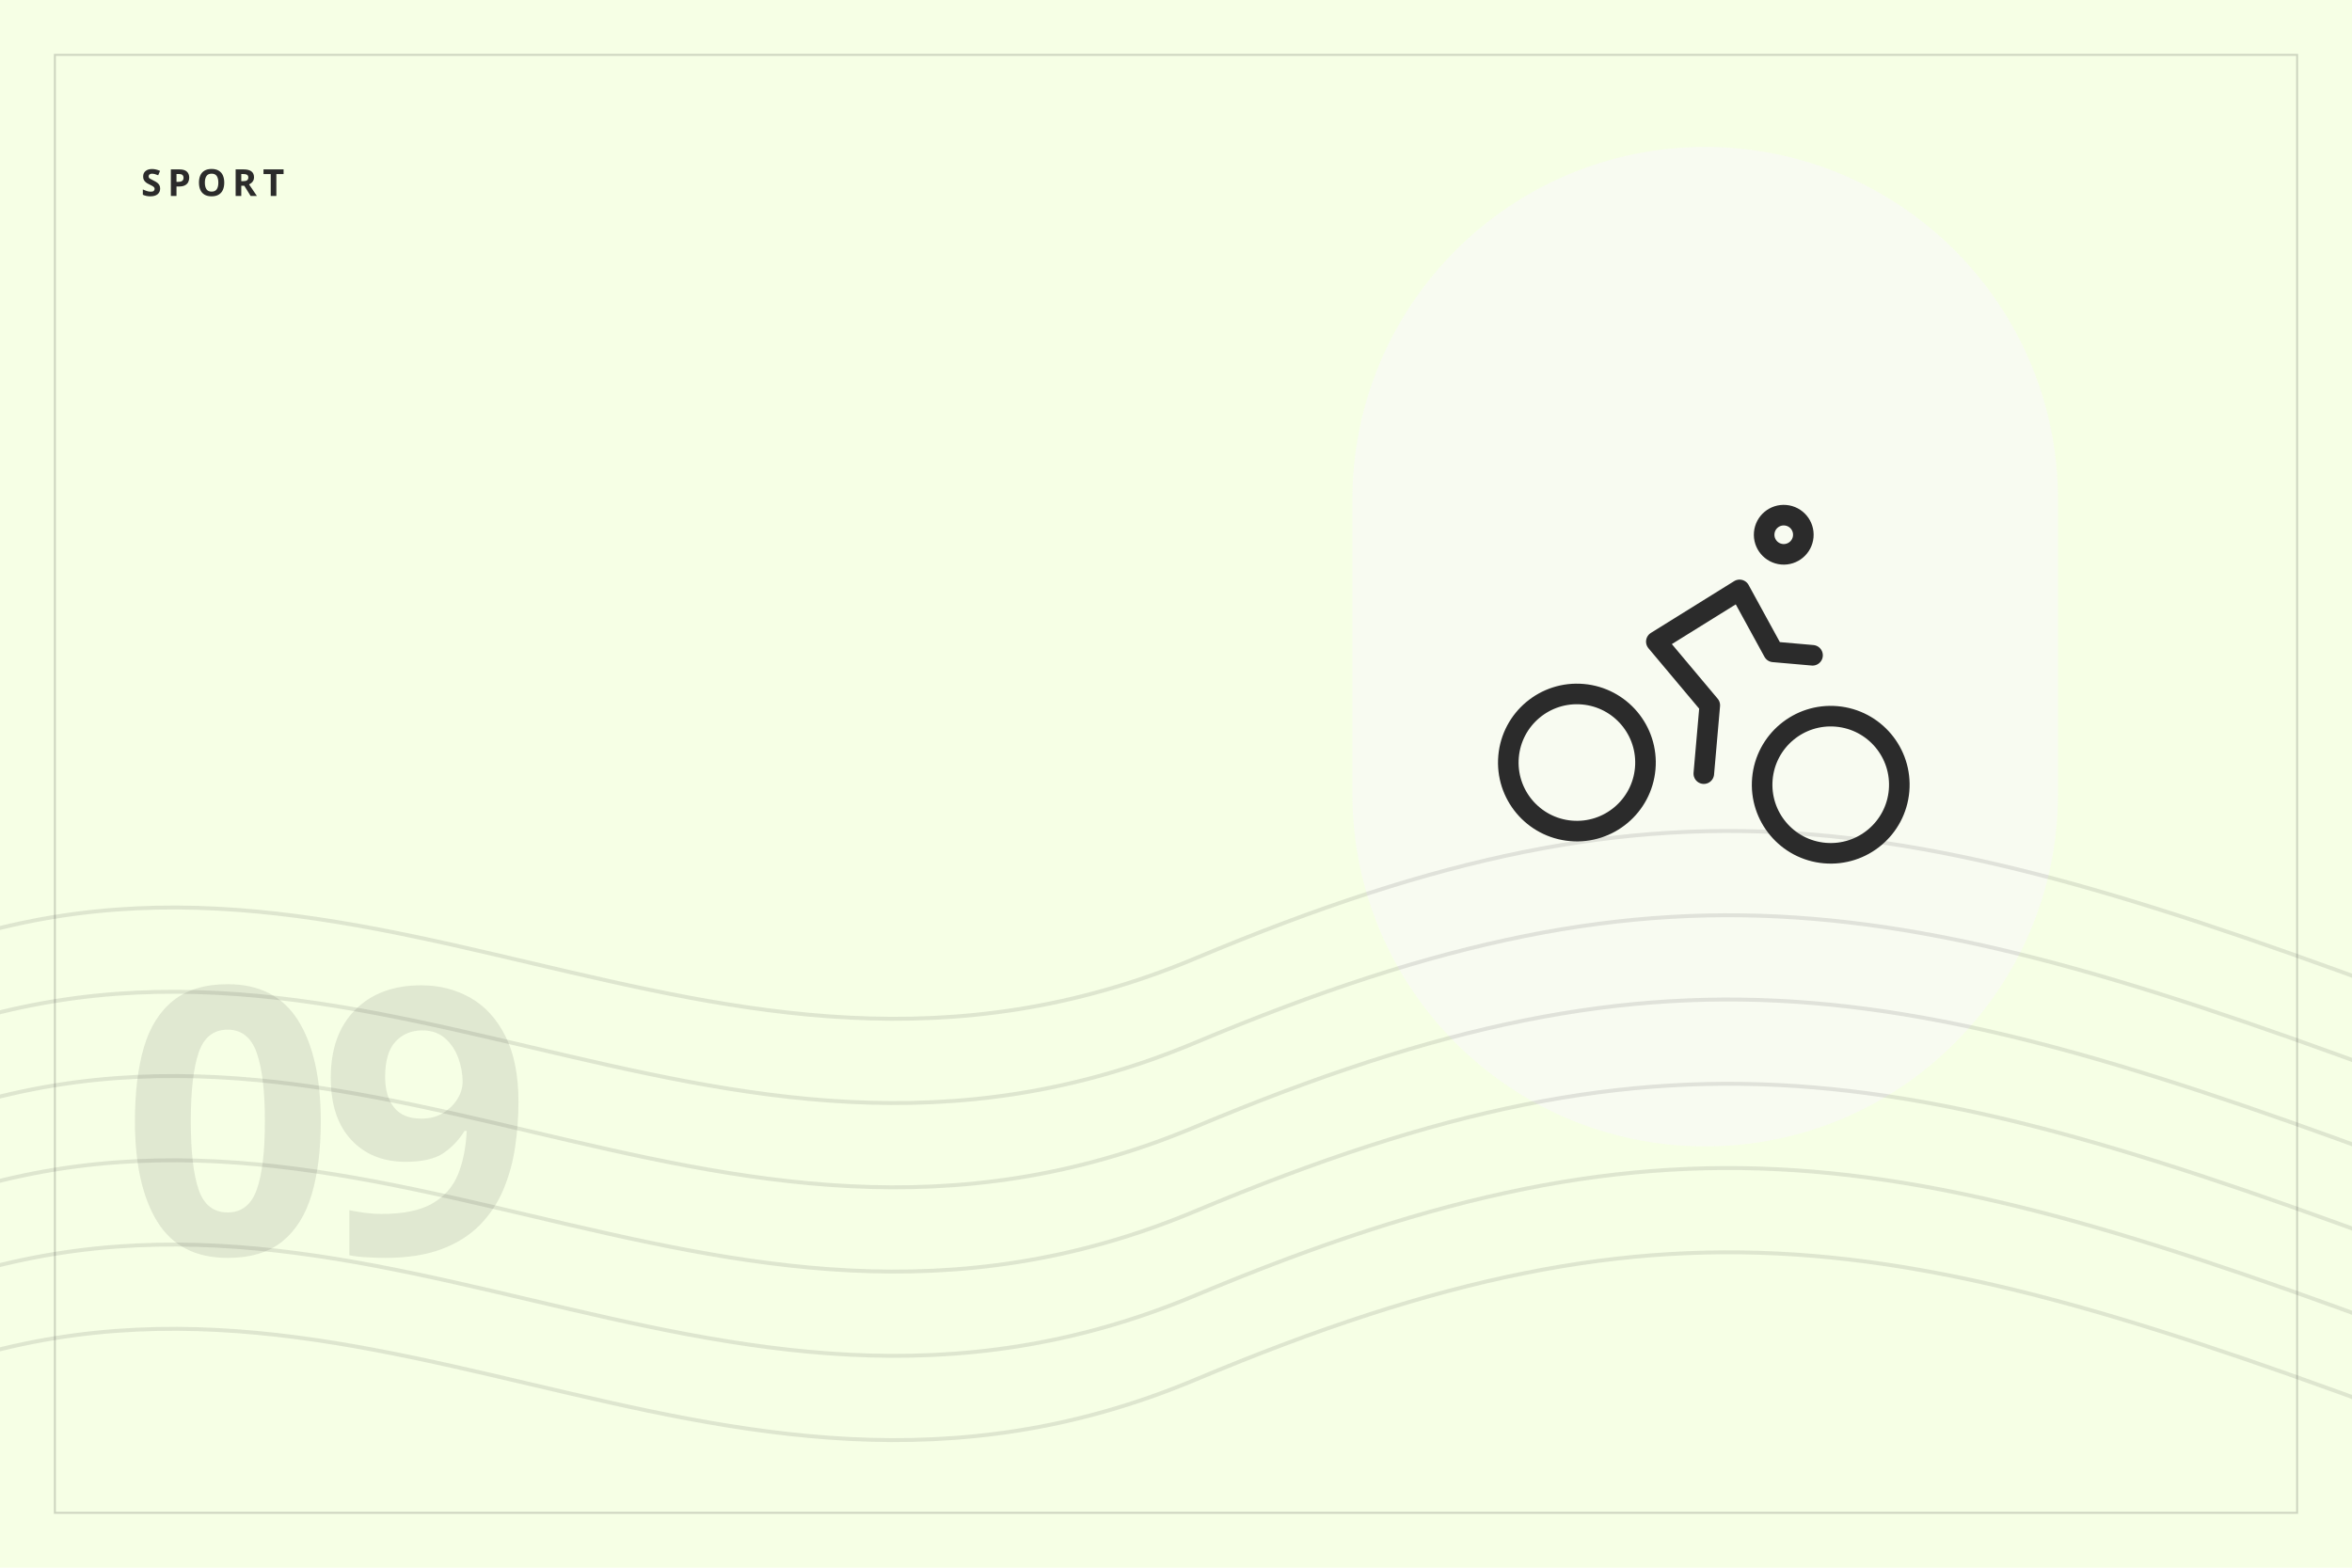
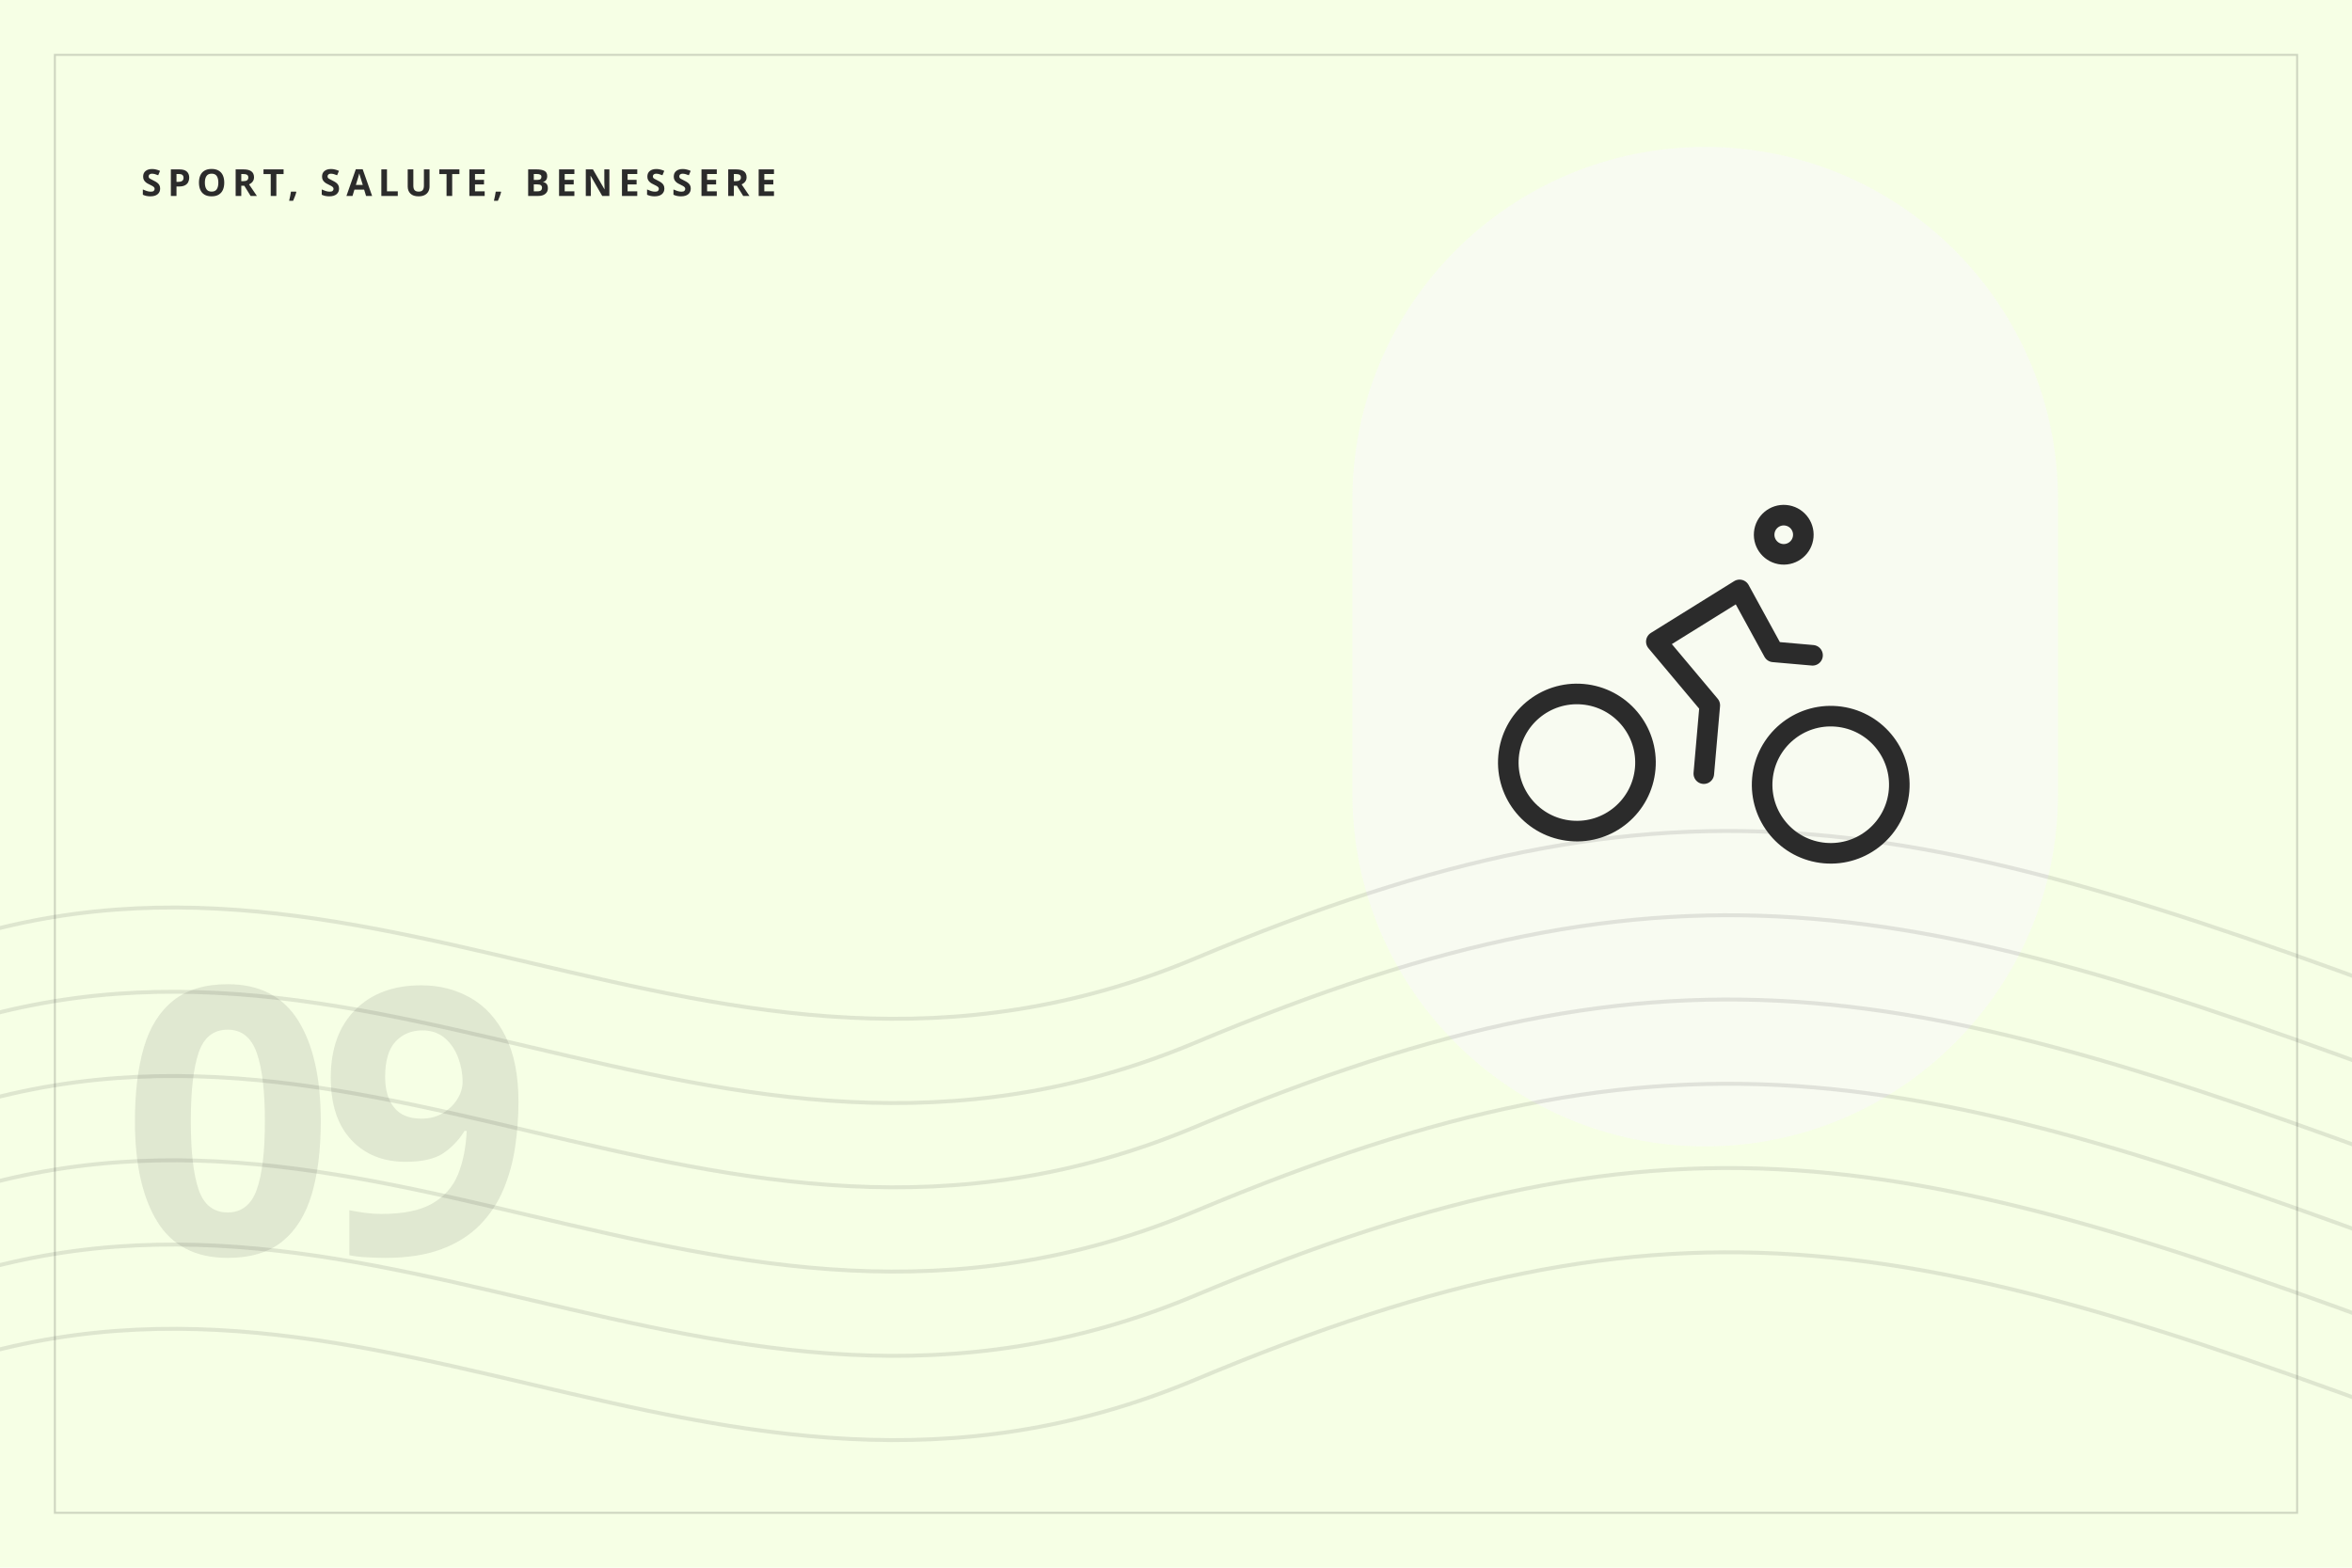
<svg xmlns="http://www.w3.org/2000/svg" width="1200" height="800" viewBox="0 0 1200 800" role="img" aria-labelledby="title desc">
  <rect width="1200" height="800" fill="#f6ffe5" />
  <rect x="690" y="75" width="360" height="510" rx="180" fill="#f9f9f9" opacity=".62" />
  <g fill="none" stroke="#2b2b2b" stroke-width="2" opacity=".12">
    <path d="M-60 494 C180 389,360 594,610 489 S980 414,1270 524" />
    <path d="M-60 537 C180 432,360 637,610 532 S980 457,1270 567" />
    <path d="M-60 580 C180 475,360 680,610 575 S980 500,1270 610" />
    <path d="M-60 623 C180 518,360 723,610 618 S980 543,1270 653" />
    <path d="M-60 666 C180 561,360 766,610 661 S980 586,1270 696" />
    <path d="M-60 709 C180 604,360 809,610 704 S980 629,1270 739" />
  </g>
-   <text x="72" y="100" fill="#2b2b2b" font-family="Noto Sans, sans-serif" font-size="19" font-weight="700" letter-spacing="3">SPORT</text>
+   <text x="72" y="100" fill="#2b2b2b" font-family="Noto Sans, sans-serif" font-size="19" font-weight="700" letter-spacing="3">SPORT, SALUTE, BENESSERE</text>
  <text x="62" y="640" fill="#2b2b2b" opacity=".11" font-family="Noto Sans, sans-serif" font-size="190" font-weight="700" letter-spacing="-8">09</text>
  <g transform="translate(765 210) rotate(5) scale(10)" fill="none" stroke="#2b2b2b" stroke-width="1.05" stroke-linecap="round" stroke-linejoin="round">
    <circle cx="18.5" cy="17.5" r="3.5" />
    <circle cx="5.5" cy="17.5" r="3.5" />
    <circle cx="15" cy="5" r="1" />
    <path d="M12 17.5V14l-3-3 4-3 2 3h2" />
  </g>
  <rect x="28" y="28" width="1144" height="744" fill="none" stroke="#2b2b2b" opacity=".2" />
</svg>
